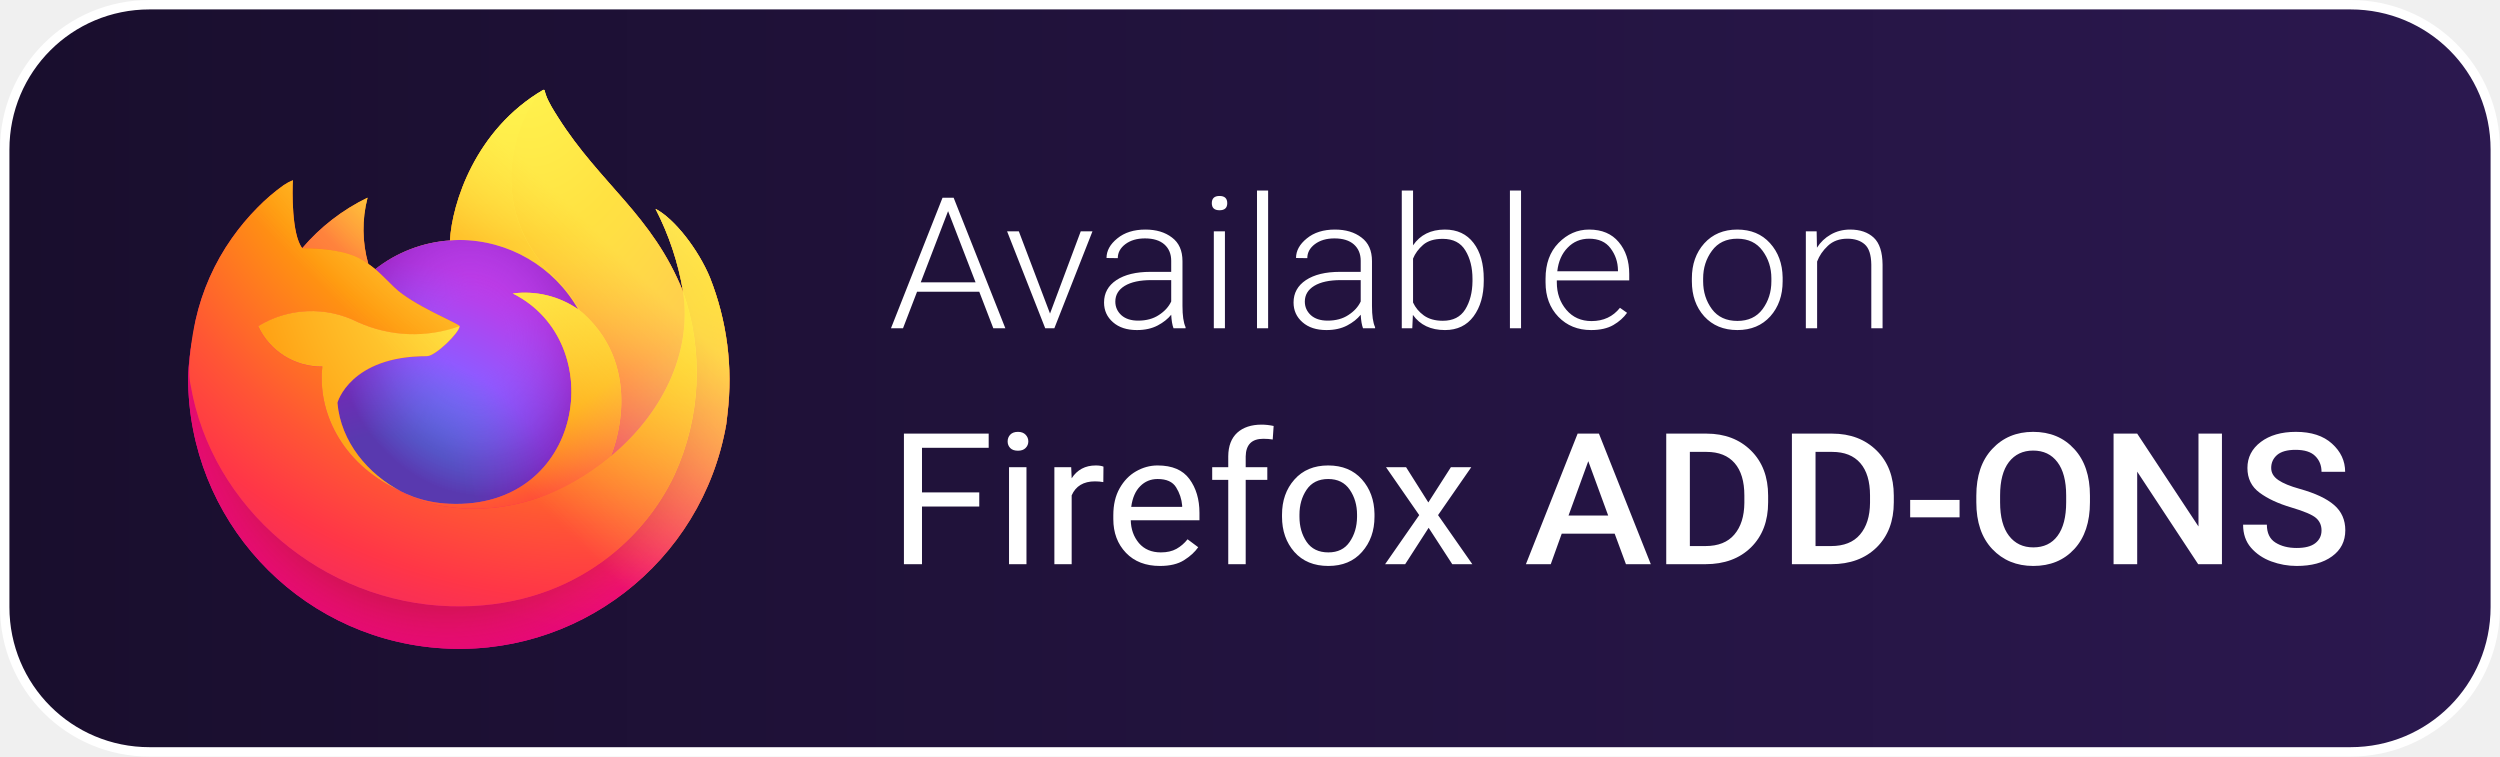
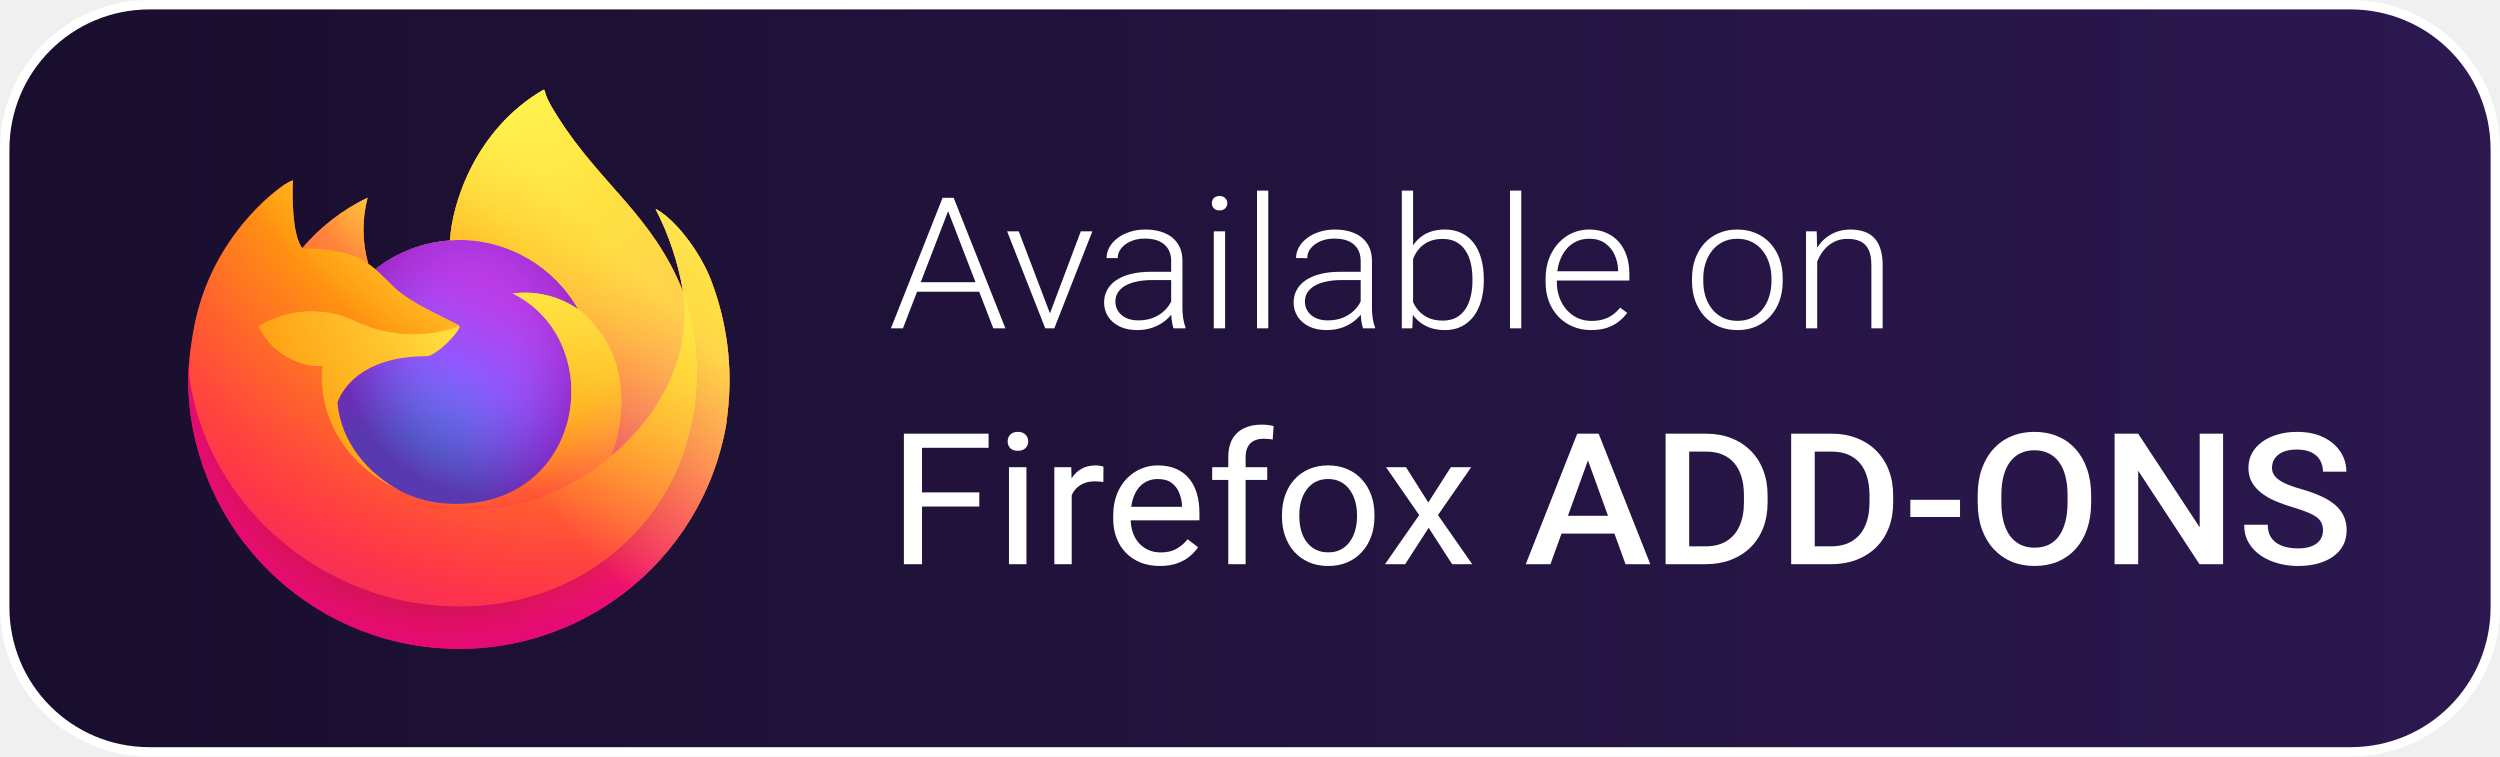
<svg xmlns="http://www.w3.org/2000/svg" xmlns:xlink="http://www.w3.org/1999/xlink" width="978.819" height="296.226" viewBox="0 0 258.979 78.376" version="1.1" id="svg5" xml:space="preserve">
  <defs id="defs2">
    <linearGradient id="linearGradient502">
      <stop style="stop-color:#190e2d;stop-opacity:1" offset="0" id="stop498" />
      <stop style="stop-color:#2b184f;stop-opacity:1" offset="1" id="stop500" />
    </linearGradient>
    <style id="style132">.a{fill:#d53;}.b{fill:#fff;}.c{fill:#ddd;}.d{fill:#fc0;}.e{fill:#6b5;}.f{fill:#4a4;}.g{fill:#148;}</style>
    <linearGradient xlink:href="#linearGradient502" id="linearGradient504" x1="2.0345053e-05" y1="39.688" x2="264.583" y2="39.688" gradientUnits="userSpaceOnUse" gradientTransform="matrix(0.9751334,0,0,0.9751334,3.289646,0.9868937)" />
    <radialGradient id="a" cx="-1186.91" cy="-517.676" r="90.78" gradientTransform="matrix(0.7246295,0,0,0.7246295,932.3886,398.4831)" gradientUnits="userSpaceOnUse">
      <stop offset="0" stop-color="#fff36e" id="stop1289" />
      <stop offset=".5" stop-color="#fc4055" id="stop1291" />
      <stop offset="1" stop-color="#e31587" id="stop1293" />
    </radialGradient>
    <radialGradient id="b" cx="-1251.812" cy="-513.921" r="53.726" gradientTransform="matrix(0.7246295,0,0,0.7246295,932.3886,398.4831)" gradientUnits="userSpaceOnUse">
      <stop offset=".001" stop-color="#c60084" id="stop1296" />
      <stop offset="1" stop-color="#fc4055" stop-opacity="0" id="stop1298" />
    </radialGradient>
    <radialGradient id="c" cx="-1179.15" cy="-522.842" r="106.599" gradientTransform="matrix(0.7246295,0,0,0.7246295,932.3886,398.4831)" gradientUnits="userSpaceOnUse">
      <stop offset="0" stop-color="#ffde67" stop-opacity=".6" id="stop1301" />
      <stop offset=".093" stop-color="#ffd966" stop-opacity=".581" id="stop1303" />
      <stop offset=".203" stop-color="#ffca65" stop-opacity=".525" id="stop1305" />
      <stop offset=".321" stop-color="#feb262" stop-opacity=".432" id="stop1307" />
      <stop offset=".446" stop-color="#fe8f5e" stop-opacity=".302" id="stop1309" />
      <stop offset=".573" stop-color="#fd6459" stop-opacity=".137" id="stop1311" />
      <stop offset=".664" stop-color="#fc4055" stop-opacity="0" id="stop1313" />
    </radialGradient>
    <radialGradient id="d" cx="42.285" cy="44.499" r="137.521" gradientTransform="matrix(0.7246295,0,0,0.7246295,20.48502,11.41787)" gradientUnits="userSpaceOnUse">
      <stop offset=".153" stop-color="#810220" id="stop1316" />
      <stop offset=".167" stop-color="#920b27" stop-opacity=".861" id="stop1318" />
      <stop offset=".216" stop-color="#cb2740" stop-opacity=".398" id="stop1320" />
      <stop offset=".253" stop-color="#ef394f" stop-opacity=".11" id="stop1322" />
      <stop offset=".272" stop-color="#fc4055" stop-opacity="0" id="stop1324" />
    </radialGradient>
    <radialGradient id="e" cx="31.878" cy="42.77" r="137.521" gradientTransform="matrix(0.7246295,0,0,0.7246295,20.48502,11.41787)" gradientUnits="userSpaceOnUse">
      <stop offset=".113" stop-color="#810220" id="stop1327" />
      <stop offset=".133" stop-color="#920b27" stop-opacity=".861" id="stop1329" />
      <stop offset=".204" stop-color="#cb2740" stop-opacity=".398" id="stop1331" />
      <stop offset=".257" stop-color="#ef394f" stop-opacity=".11" id="stop1333" />
      <stop offset=".284" stop-color="#fc4055" stop-opacity="0" id="stop1335" />
    </radialGradient>
    <linearGradient id="f" x1="-1212.61" y1="-525.103" x2="-1189.052" y2="-484.299" gradientTransform="matrix(0.7246295,0,0,0.7246295,932.3886,397.6346)" gradientUnits="userSpaceOnUse">
      <stop offset="0" stop-color="#ffbd4f" id="stop1338" />
      <stop offset=".508" stop-color="#ff9640" stop-opacity="0" id="stop1340" />
    </linearGradient>
    <radialGradient id="g" cx="-1255.933" cy="-77.395" r="88.863" gradientTransform="matrix(0.6949197,0,0,0.696369,943.5877,74.14398)" gradientUnits="userSpaceOnUse">
      <stop offset="0" stop-color="#ff9640" id="stop1343" />
      <stop offset=".8" stop-color="#fc4055" id="stop1345" />
    </radialGradient>
    <radialGradient id="h" cx="-1255.933" cy="-77.395" r="88.863" gradientTransform="matrix(0.6949197,0,0,0.696369,943.5877,74.14398)" gradientUnits="userSpaceOnUse">
      <stop offset=".084" stop-color="#ffde67" id="stop1348" />
      <stop offset=".147" stop-color="#ffdc66" stop-opacity=".968" id="stop1350" />
      <stop offset=".246" stop-color="#ffd562" stop-opacity=".879" id="stop1352" />
      <stop offset=".369" stop-color="#ffcb5d" stop-opacity=".734" id="stop1354" />
      <stop offset=".511" stop-color="#ffbc55" stop-opacity=".533" id="stop1356" />
      <stop offset=".667" stop-color="#ffaa4b" stop-opacity=".28" id="stop1358" />
      <stop offset=".822" stop-color="#ff9640" stop-opacity="0" id="stop1360" />
    </radialGradient>
    <radialGradient id="i" cx="49.941" cy="38.654" r="41.79" gradientTransform="matrix(0.1789835,0.7036153,-0.7326005,0.187679,76.05034,-2.897909)" gradientUnits="userSpaceOnUse">
      <stop offset=".363" stop-color="#fc4055" id="stop1363" />
      <stop offset=".443" stop-color="#fd604d" stop-opacity=".633" id="stop1365" />
      <stop offset=".545" stop-color="#fe8644" stop-opacity=".181" id="stop1367" />
      <stop offset=".59" stop-color="#ff9640" stop-opacity="0" id="stop1369" />
    </radialGradient>
    <radialGradient id="j" cx="42.737" cy="42.193" r="41.79" gradientTransform="matrix(0.7246295,0,0,0.7246295,20.48502,11.41787)" gradientUnits="userSpaceOnUse">
      <stop offset=".216" stop-color="#fc4055" stop-opacity=".8" id="stop1372" />
      <stop offset=".267" stop-color="#fd5251" stop-opacity=".633" id="stop1374" />
      <stop offset=".41" stop-color="#fe8345" stop-opacity=".181" id="stop1376" />
      <stop offset=".474" stop-color="#ff9640" stop-opacity="0" id="stop1378" />
    </radialGradient>
    <radialGradient id="k" cx="-1238.198" cy="-87.433" r="150.195" gradientTransform="matrix(0.6949197,0,0,0.696369,943.5877,74.14398)" gradientUnits="userSpaceOnUse">
      <stop offset=".054" stop-color="#fff36e" id="stop1381" />
      <stop offset=".457" stop-color="#ff9640" id="stop1383" />
      <stop offset=".639" stop-color="#ff9640" id="stop1385" />
    </radialGradient>
    <linearGradient id="l" x1="59.052" y1="7.083" x2="18.155" y2="77.92" gradientUnits="userSpaceOnUse" gradientTransform="matrix(0.7246295,0,0,0.7246295,20.48502,11.48671)">
      <stop offset="0" stop-color="#fff36e" stop-opacity=".8" id="stop1388" />
      <stop offset=".094" stop-color="#fff36e" stop-opacity=".699" id="stop1390" />
      <stop offset=".752" stop-color="#fff36e" stop-opacity="0" id="stop1392" />
    </linearGradient>
    <linearGradient id="m" x1="40.585" y1="-0.67" x2="62.3" y2="62.203" gradientUnits="userSpaceOnUse" gradientTransform="matrix(0.7246295,0,0,0.7246295,20.48502,11.48671)">
      <stop offset="0" stop-color="#b833e1" id="stop1395" />
      <stop offset=".371" stop-color="#9059ff" id="stop1397" />
      <stop offset=".614" stop-color="#5b6df8" id="stop1399" />
      <stop offset="1" stop-color="#0090ed" id="stop1401" />
    </linearGradient>
    <linearGradient id="n" x1="-1230.731" y1="-532.566" x2="-1190.37" y2="-492.205" gradientTransform="matrix(0.7246295,0,0,0.7246295,932.3886,397.6346)" gradientUnits="userSpaceOnUse">
      <stop offset=".805" stop-color="#722291" stop-opacity="0" id="stop1404" />
      <stop offset="1" stop-color="#592acb" stop-opacity=".5" id="stop1406" />
    </linearGradient>
    <linearGradient id="a-3" x1="70.79" x2="6.447" y1="12.39" y2="74.47" gradientTransform="translate(-1.3,-0.004086)" gradientUnits="userSpaceOnUse">
      <stop stop-color="#fff44f" offset=".048" id="stop1" />
      <stop stop-color="#ffe847" offset=".111" id="stop2" />
      <stop stop-color="#ffc830" offset=".225" id="stop3" />
      <stop stop-color="#ff980e" offset=".368" id="stop4" />
      <stop stop-color="#ff8b16" offset=".401" id="stop5" />
      <stop stop-color="#ff672a" offset=".462" id="stop6" />
      <stop stop-color="#ff3647" offset=".534" id="stop7" />
      <stop stop-color="#e31587" offset=".705" id="stop8" />
    </linearGradient>
    <radialGradient id="b-6" cx="-7907" cy="-8515" r="80.8" gradientTransform="translate(7974,8524)" gradientUnits="userSpaceOnUse">
      <stop stop-color="#ffbd4f" offset=".129" id="stop9" />
      <stop stop-color="#ffac31" offset=".186" id="stop10" />
      <stop stop-color="#ff9d17" offset=".247" id="stop11" />
      <stop stop-color="#ff980e" offset=".283" id="stop12" />
      <stop stop-color="#ff563b" offset=".403" id="stop13" />
      <stop stop-color="#ff3750" offset=".467" id="stop14" />
      <stop stop-color="#f5156c" offset=".71" id="stop15" />
      <stop stop-color="#eb0878" offset=".782" id="stop16" />
      <stop stop-color="#e50080" offset=".86" id="stop17" />
    </radialGradient>
    <radialGradient id="c-7" cx="-7937" cy="-8482" r="80.8" gradientTransform="translate(7974,8524)" gradientUnits="userSpaceOnUse">
      <stop stop-color="#960e18" offset=".3" id="stop18" />
      <stop stop-color="#b11927" stop-opacity=".74" offset=".351" id="stop19" />
      <stop stop-color="#db293d" stop-opacity=".343" offset=".435" id="stop20" />
      <stop stop-color="#f5334b" stop-opacity=".094" offset=".497" id="stop21" />
      <stop stop-color="#ff3750" stop-opacity="0" offset=".53" id="stop22" />
    </radialGradient>
    <radialGradient id="d-5" cx="-7927" cy="-8533" r="58.53" gradientTransform="translate(7974,8524)" gradientUnits="userSpaceOnUse">
      <stop stop-color="#fff44f" offset=".132" id="stop23" />
      <stop stop-color="#ffdc3e" offset=".252" id="stop24" />
      <stop stop-color="#ff9d12" offset=".506" id="stop25" />
      <stop stop-color="#ff980e" offset=".526" id="stop26" />
    </radialGradient>
    <radialGradient id="e-3" cx="-7946" cy="-8461" r="38.47" gradientTransform="translate(7974,8524)" gradientUnits="userSpaceOnUse">
      <stop stop-color="#3a8ee6" offset=".353" id="stop27" />
      <stop stop-color="#5c79f0" offset=".472" id="stop28" />
      <stop stop-color="#9059ff" offset=".669" id="stop29" />
      <stop stop-color="#c139e6" offset="1" id="stop30" />
    </radialGradient>
    <radialGradient id="f-5" cx="-7936" cy="-8492" r="20.4" gradientTransform="matrix(0.972,-0.235,0.275,1.138,10090,7834)" gradientUnits="userSpaceOnUse">
      <stop stop-color="#9059ff" stop-opacity="0" offset=".206" id="stop31" />
      <stop stop-color="#8c4ff3" stop-opacity=".064" offset=".278" id="stop32" />
      <stop stop-color="#7716a8" stop-opacity=".45" offset=".747" id="stop33" />
      <stop stop-color="#6e008b" stop-opacity=".6" offset=".975" id="stop34" />
    </radialGradient>
    <radialGradient id="g-6" cx="-7938" cy="-8518" r="27.68" gradientTransform="translate(7974,8524)" gradientUnits="userSpaceOnUse">
      <stop stop-color="#ffe226" offset="0" id="stop35" />
      <stop stop-color="#ffdb27" offset=".121" id="stop36" />
      <stop stop-color="#ffc82a" offset=".295" id="stop37" />
      <stop stop-color="#ffa930" offset=".502" id="stop38" />
      <stop stop-color="#ff7e37" offset=".732" id="stop39" />
      <stop stop-color="#ff7139" offset=".792" id="stop40" />
    </radialGradient>
    <radialGradient id="h-2" cx="-7916" cy="-8536" r="118.1" gradientTransform="translate(7974,8524)" gradientUnits="userSpaceOnUse">
      <stop stop-color="#fff44f" offset=".113" id="stop41" />
      <stop stop-color="#ff980e" offset=".456" id="stop42" />
      <stop stop-color="#ff5634" offset=".622" id="stop43" />
      <stop stop-color="#ff3647" offset=".716" id="stop44" />
      <stop stop-color="#e31587" offset=".904" id="stop45" />
    </radialGradient>
    <radialGradient id="i-9" cx="-7927" cy="-8523" r="86.5" gradientTransform="matrix(0.105,0.995,-0.653,0.069,-4685,8470)" gradientUnits="userSpaceOnUse">
      <stop stop-color="#fff44f" offset="0" id="stop46" />
      <stop stop-color="#ffe847" offset=".06" id="stop47" />
      <stop stop-color="#ffc830" offset=".168" id="stop48" />
      <stop stop-color="#ff980e" offset=".304" id="stop49" />
      <stop stop-color="#ff8b16" offset=".356" id="stop50" />
      <stop stop-color="#ff672a" offset=".455" id="stop51" />
      <stop stop-color="#ff3647" offset=".57" id="stop52" />
      <stop stop-color="#e31587" offset=".737" id="stop53" />
    </radialGradient>
    <radialGradient id="j-1" cx="-7938" cy="-8508" r="73.72" gradientTransform="translate(7974,8524)" gradientUnits="userSpaceOnUse">
      <stop stop-color="#fff44f" offset=".137" id="stop54" />
      <stop stop-color="#ff980e" offset=".48" id="stop55" />
      <stop stop-color="#ff5634" offset=".592" id="stop56" />
      <stop stop-color="#ff3647" offset=".655" id="stop57" />
      <stop stop-color="#e31587" offset=".904" id="stop58" />
    </radialGradient>
    <radialGradient id="k-2" cx="-7919" cy="-8504" r="80.69" gradientTransform="translate(7974,8524)" gradientUnits="userSpaceOnUse">
      <stop stop-color="#fff44f" offset=".094" id="stop59" />
      <stop stop-color="#ffe141" offset=".231" id="stop60" />
      <stop stop-color="#ffaf1e" offset=".509" id="stop61" />
      <stop stop-color="#ff980e" offset=".626" id="stop62" />
    </radialGradient>
    <linearGradient id="l-7" x1="70.01" x2="15.27" y1="12.06" y2="66.81" gradientTransform="translate(-1.3,-0.004086)" gradientUnits="userSpaceOnUse">
      <stop stop-color="#fff44f" stop-opacity=".8" offset=".167" id="stop63" />
      <stop stop-color="#fff44f" stop-opacity=".634" offset=".266" id="stop64" />
      <stop stop-color="#fff44f" stop-opacity=".217" offset=".489" id="stop65" />
      <stop stop-color="#fff44f" stop-opacity="0" offset=".6" id="stop66" />
    </linearGradient>
  </defs>
  <g id="layer1" transform="translate(-2.802099,-0.4993272)">
    <path id="rect353" style="fill:url(#linearGradient504);stroke:#ffffff;stroke-width:0.975;stroke-linecap:round;stroke-linejoin:round;stroke-opacity:1" d="M 18.29,0.987 H 246.294 c 8.31,0 15,6.69 15,15 v 47.401 c 0,8.31 -6.69,15 -15,15 H 18.29 c -8.31,0 -15,-6.69 -15,-15 V 15.987 c 0,-8.31 6.69,-15 15,-15 z" />
-     <text xml:space="preserve" style="font-style:normal;font-weight:normal;font-size:19.466px;line-height:1.25;font-family:sans-serif;fill:#ffffff;fill-opacity:1;stroke:none;stroke-width:0.487" x="92.612" y="35.321" id="text1234" transform="scale(1.023548,0.9769939)">
-       <tspan id="tspan1232" style="font-style:normal;font-variant:normal;font-weight:300;font-stretch:normal;font-family:Roboto;-inkscape-font-specification:'Roboto Light';fill:#ffffff;stroke-width:0.487" x="92.612" y="35.321">Available on</tspan>
-       <tspan style="font-style:normal;font-variant:normal;font-weight:normal;font-stretch:normal;font-family:Roboto;-inkscape-font-specification:Roboto;fill:#ffffff;stroke-width:0.487" x="92.612" y="60.332" id="tspan1236">Firefox <tspan style="font-style:normal;font-variant:normal;font-weight:500;font-stretch:normal;font-family:Roboto;-inkscape-font-specification:'Roboto Medium'" id="tspan1635">ADD-ONS</tspan>
-       </tspan>
-     </text>
+     <g id="text1234" style="font-size:19.466px;line-height:1.25;fill:#ffffff;stroke-width:0.487" transform="scale(1.023548,0.9769939)" aria-label="Available on&#10;Firefox ADD-ONS">
+       <path style="font-weight:300;font-family:Roboto;-inkscape-font-specification:'Roboto Light'" d="m 98.914,22.309 -4.79,13.012 h -1.217 L 98.135,21.482 h 0.855 z M 103.267,35.321 98.477,22.309 98.41,21.482 h 0.846 l 5.237,13.839 z m -0.846,-4.885 v 1.007 h -7.357 v -1.007 z m 6.406,3.783 3.298,-9.182 h 1.169 l -3.849,10.284 h -0.827 z m -2.984,-9.182 3.346,9.21 0.171,1.074 h -0.836 l -3.859,-10.284 z m 15.426,8.44 V 28.174 q 0,-0.732 -0.304,-1.264 -0.304,-0.532 -0.893,-0.817 -0.589,-0.285 -1.454,-0.285 -0.798,0 -1.426,0.285 -0.618,0.276 -0.979,0.751 -0.352,0.466 -0.352,1.036 l -1.131,-0.009 q 0,-0.58 0.276,-1.122 0.285,-0.542 0.808,-0.969 0.523,-0.428 1.245,-0.675 0.732,-0.257 1.616,-0.257 1.093,0 1.929,0.371 0.846,0.371 1.321,1.112 0.485,0.741 0.485,1.863 v 4.971 q 0,0.532 0.076,1.103 0.086,0.57 0.238,0.931 v 0.124 h -1.217 q -0.114,-0.342 -0.181,-0.855 -0.057,-0.523 -0.057,-0.988 z m 0.266,-4.144 0.019,0.874 h -2.224 q -0.874,0 -1.568,0.162 -0.684,0.152 -1.16,0.447 -0.475,0.295 -0.732,0.722 -0.247,0.418 -0.247,0.95 0,0.551 0.276,1.007 0.276,0.456 0.798,0.722 0.523,0.266 1.236,0.266 0.941,0 1.663,-0.342 0.732,-0.352 1.207,-0.922 0.475,-0.57 0.637,-1.245 l 0.494,0.656 q -0.124,0.466 -0.456,0.969 -0.323,0.504 -0.846,0.941 -0.513,0.428 -1.226,0.703 -0.703,0.266 -1.606,0.266 -0.998,0 -1.749,-0.38 -0.751,-0.39 -1.16,-1.046 -0.409,-0.665 -0.409,-1.502 0,-0.751 0.323,-1.35 0.323,-0.608 0.931,-1.027 0.608,-0.428 1.473,-0.646 0.874,-0.228 1.958,-0.228 z m 5.19,-4.296 v 10.284 h -1.141 V 25.037 Z m -1.34,-2.975 q 0,-0.323 0.2,-0.542 0.209,-0.228 0.58,-0.228 0.361,0 0.57,0.228 0.219,0.219 0.219,0.542 0,0.314 -0.219,0.542 -0.209,0.219 -0.57,0.219 -0.371,0 -0.58,-0.219 -0.2,-0.228 -0.2,-0.542 z m 5.712,-1.34 v 14.599 h -1.141 v -14.599 z m 9.353,12.755 V 28.174 q 0,-0.732 -0.304,-1.264 -0.304,-0.532 -0.893,-0.817 -0.589,-0.285 -1.454,-0.285 -0.798,0 -1.426,0.285 -0.618,0.276 -0.979,0.751 -0.352,0.466 -0.352,1.036 l -1.131,-0.009 q 0,-0.58 0.276,-1.122 0.285,-0.542 0.808,-0.969 0.523,-0.428 1.245,-0.675 0.732,-0.257 1.616,-0.257 1.093,0 1.929,0.371 0.846,0.371 1.321,1.112 0.485,0.741 0.485,1.863 v 4.971 q 0,0.532 0.076,1.103 0.086,0.57 0.238,0.931 v 0.124 h -1.217 q -0.114,-0.342 -0.181,-0.855 -0.057,-0.523 -0.057,-0.988 z m 0.266,-4.144 0.019,0.874 h -2.224 q -0.874,0 -1.568,0.162 -0.684,0.152 -1.16,0.447 -0.475,0.295 -0.732,0.722 -0.247,0.418 -0.247,0.95 0,0.551 0.276,1.007 0.276,0.456 0.798,0.722 0.523,0.266 1.236,0.266 0.941,0 1.663,-0.342 0.732,-0.352 1.207,-0.922 0.475,-0.57 0.637,-1.245 l 0.494,0.656 q -0.124,0.466 -0.456,0.969 -0.323,0.504 -0.846,0.941 -0.513,0.428 -1.226,0.703 -0.703,0.266 -1.606,0.266 -0.998,0 -1.749,-0.38 -0.751,-0.39 -1.16,-1.046 -0.409,-0.665 -0.409,-1.502 0,-0.751 0.323,-1.35 0.323,-0.608 0.931,-1.027 0.608,-0.428 1.473,-0.646 0.874,-0.228 1.958,-0.228 z m 3.897,-8.611 h 1.141 V 33.325 l -0.076,1.996 h -1.065 z m 8.298,9.362 v 0.2 q 0,1.15 -0.266,2.11 -0.257,0.95 -0.76,1.654 -0.504,0.694 -1.236,1.084 -0.732,0.38 -1.663,0.38 -0.922,0 -1.635,-0.295 -0.713,-0.295 -1.217,-0.827 -0.504,-0.532 -0.817,-1.264 -0.304,-0.732 -0.418,-1.597 v -2.538 q 0.143,-0.931 0.456,-1.692 0.314,-0.76 0.808,-1.312 0.504,-0.551 1.198,-0.846 0.703,-0.295 1.606,-0.295 0.941,0 1.673,0.371 0.741,0.361 1.245,1.055 0.504,0.684 0.76,1.654 0.266,0.96 0.266,2.158 z m -1.15,0.2 v -0.2 q 0,-0.903 -0.171,-1.673 -0.171,-0.77 -0.542,-1.34 -0.361,-0.58 -0.931,-0.903 -0.57,-0.323 -1.369,-0.323 -0.817,0 -1.388,0.276 -0.57,0.266 -0.95,0.713 -0.371,0.437 -0.589,0.96 -0.219,0.523 -0.323,1.027 v 2.946 q 0.162,0.722 0.561,1.35 0.399,0.618 1.065,1.007 0.675,0.38 1.644,0.38 0.779,0 1.34,-0.314 0.57,-0.323 0.931,-0.893 0.371,-0.58 0.542,-1.35 0.181,-0.77 0.181,-1.663 z m 4.942,-9.562 v 14.599 h -1.141 v -14.599 z m 7.081,14.789 q -1.008,0 -1.853,-0.371 -0.846,-0.371 -1.464,-1.046 -0.618,-0.675 -0.96,-1.597 -0.342,-0.931 -0.342,-2.034 v -0.409 q 0,-1.188 0.352,-2.148 0.361,-0.96 0.969,-1.644 0.618,-0.694 1.407,-1.055 0.798,-0.361 1.682,-0.361 0.979,0 1.73,0.352 0.76,0.342 1.283,0.979 0.523,0.627 0.789,1.492 0.266,0.855 0.266,1.891 v 0.694 h -7.784 v -0.979 h 6.644 v -0.124 q -0.019,-0.865 -0.352,-1.616 -0.323,-0.76 -0.969,-1.236 -0.637,-0.475 -1.606,-0.475 -0.732,0 -1.331,0.304 -0.599,0.304 -1.036,0.874 -0.428,0.561 -0.665,1.34 -0.238,0.77 -0.238,1.711 v 0.409 q 0,0.846 0.257,1.587 0.257,0.741 0.722,1.302 0.466,0.551 1.112,0.874 0.646,0.314 1.435,0.314 0.903,0 1.606,-0.333 0.713,-0.342 1.274,-1.074 l 0.713,0.551 q -0.342,0.494 -0.836,0.912 -0.494,0.409 -1.188,0.665 -0.694,0.247 -1.616,0.247 z m 10.199,-5.18 v -0.304 q 0,-1.122 0.323,-2.072 0.333,-0.95 0.931,-1.644 0.599,-0.694 1.445,-1.074 0.846,-0.39 1.882,-0.39 1.046,0 1.891,0.39 0.855,0.38 1.454,1.074 0.608,0.694 0.931,1.644 0.323,0.95 0.323,2.072 v 0.304 q 0,1.122 -0.323,2.072 -0.323,0.941 -0.931,1.644 -0.599,0.694 -1.445,1.084 -0.836,0.38 -1.882,0.38 -1.046,0 -1.891,-0.38 -0.846,-0.39 -1.454,-1.084 -0.599,-0.703 -0.931,-1.644 -0.323,-0.95 -0.323,-2.072 z m 1.141,-0.304 v 0.304 q 0,0.846 0.219,1.606 0.228,0.751 0.665,1.34 0.447,0.58 1.093,0.922 0.646,0.333 1.483,0.333 0.836,0 1.473,-0.333 0.646,-0.342 1.084,-0.922 0.437,-0.589 0.656,-1.34 0.228,-0.76 0.228,-1.606 v -0.304 q 0,-0.836 -0.228,-1.587 -0.219,-0.751 -0.665,-1.34 -0.437,-0.589 -1.084,-0.931 -0.646,-0.342 -1.483,-0.342 -0.827,0 -1.473,0.342 -0.637,0.342 -1.084,0.931 -0.437,0.589 -0.665,1.34 -0.219,0.751 -0.219,1.587 z m 11.529,-2.794 v 8.088 H 185.521 V 25.037 h 1.084 z m -0.247,2.31 -0.504,-0.285 q 0.048,-0.912 0.361,-1.711 0.314,-0.798 0.846,-1.407 0.542,-0.608 1.274,-0.95 0.732,-0.342 1.616,-0.342 0.77,0 1.378,0.209 0.608,0.209 1.026,0.665 0.428,0.447 0.646,1.169 0.228,0.713 0.228,1.73 v 6.701 h -1.141 v -6.71 q 0,-1.055 -0.295,-1.654 -0.295,-0.608 -0.836,-0.865 -0.542,-0.257 -1.283,-0.257 -0.817,0 -1.435,0.361 -0.608,0.352 -1.027,0.922 -0.409,0.561 -0.627,1.207 -0.219,0.637 -0.228,1.217 z" id="path1" />
+       <path style="font-family:Roboto;-inkscape-font-specification:Roboto" d="M 96.053,46.493 V 60.332 H 94.219 V 46.493 Z m 5.798,6.226 v 1.502 h -6.197 v -1.502 z m 0.941,-6.226 v 1.502 h -7.138 v -1.502 z m 3.83,3.555 V 60.332 h -1.768 V 50.048 Z m -1.901,-2.728 q 0,-0.428 0.257,-0.722 0.266,-0.295 0.779,-0.295 0.504,0 0.77,0.295 0.276,0.295 0.276,0.722 0,0.409 -0.276,0.703 -0.266,0.285 -0.77,0.285 -0.513,0 -0.779,-0.285 -0.257,-0.295 -0.257,-0.703 z m 6.482,4.344 v 8.668 h -1.758 V 50.048 h 1.711 z m 3.213,-1.673 -0.009,1.635 q -0.219,-0.048 -0.418,-0.057 -0.19,-0.019 -0.437,-0.019 -0.608,0 -1.074,0.19 -0.466,0.19 -0.789,0.532 -0.323,0.342 -0.513,0.817 -0.181,0.466 -0.238,1.027 l -0.494,0.285 q 0,-0.931 0.181,-1.749 0.19,-0.817 0.58,-1.445 0.39,-0.637 0.988,-0.988 0.608,-0.361 1.445,-0.361 0.19,0 0.437,0.048 0.247,0.038 0.342,0.086 z m 5.712,10.531 q -1.074,0 -1.948,-0.361 -0.865,-0.371 -1.492,-1.036 -0.618,-0.665 -0.95,-1.578 -0.333,-0.912 -0.333,-1.996 v -0.399 q 0,-1.255 0.371,-2.234 0.371,-0.988 1.008,-1.673 0.637,-0.684 1.445,-1.036 0.808,-0.352 1.673,-0.352 1.103,0 1.901,0.38 0.808,0.38 1.321,1.065 0.513,0.675 0.76,1.597 0.247,0.912 0.247,1.996 v 0.789 h -7.68 V 54.249 h 5.921 v -0.133 q -0.038,-0.684 -0.285,-1.331 -0.238,-0.646 -0.76,-1.065 -0.523,-0.418 -1.426,-0.418 -0.599,0 -1.103,0.257 -0.504,0.247 -0.865,0.741 -0.361,0.494 -0.561,1.207 -0.2,0.713 -0.2,1.644 v 0.399 q 0,0.732 0.2,1.378 0.209,0.637 0.599,1.122 0.399,0.485 0.96,0.76 0.57,0.276 1.293,0.276 0.931,0 1.578,-0.38 0.646,-0.38 1.131,-1.017 l 1.065,0.846 q -0.333,0.504 -0.846,0.96 -0.513,0.456 -1.264,0.741 -0.741,0.285 -1.758,0.285 z m 8.678,-0.19 h -1.758 V 48.964 q 0,-1.112 0.399,-1.872 0.409,-0.77 1.169,-1.16 0.76,-0.399 1.806,-0.399 0.304,0 0.608,0.038 0.314,0.038 0.608,0.114 l -0.095,1.435 q -0.2,-0.048 -0.456,-0.067 -0.247,-0.019 -0.494,-0.019 -0.561,0 -0.969,0.228 -0.399,0.219 -0.608,0.646 -0.209,0.428 -0.209,1.055 z m 2.186,-10.284 v 1.35 h -5.57 v -1.35 z m 1.492,5.256 v -0.219 q 0,-1.112 0.323,-2.063 0.323,-0.96 0.931,-1.663 0.608,-0.713 1.473,-1.103 0.865,-0.399 1.939,-0.399 1.084,0 1.948,0.399 0.874,0.39 1.483,1.103 0.618,0.703 0.941,1.663 0.323,0.95 0.323,2.063 v 0.219 q 0,1.112 -0.323,2.063 -0.323,0.95 -0.941,1.663 -0.608,0.703 -1.473,1.103 -0.855,0.39 -1.939,0.39 -1.084,0 -1.948,-0.39 -0.865,-0.399 -1.483,-1.103 -0.608,-0.713 -0.931,-1.663 -0.323,-0.95 -0.323,-2.063 z m 1.758,-0.219 v 0.219 q 0,0.77 0.181,1.454 0.181,0.675 0.542,1.198 0.371,0.523 0.922,0.827 0.551,0.295 1.283,0.295 0.722,0 1.264,-0.295 0.551,-0.304 0.912,-0.827 0.361,-0.523 0.542,-1.198 0.19,-0.684 0.19,-1.454 v -0.219 q 0,-0.76 -0.19,-1.435 -0.181,-0.684 -0.551,-1.207 -0.361,-0.532 -0.912,-0.836 -0.542,-0.304 -1.274,-0.304 -0.722,0 -1.274,0.304 -0.542,0.304 -0.912,0.836 -0.361,0.523 -0.542,1.207 -0.181,0.675 -0.181,1.435 z m 10.797,-5.037 2.253,3.745 2.281,-3.745 h 2.063 l -3.365,5.076 3.469,5.209 h -2.034 l -2.376,-3.859 -2.376,3.859 h -2.043 l 3.46,-5.209 -3.355,-5.076 z" id="path2" />
+       <path style="font-weight:500;font-family:Roboto;-inkscape-font-specification:'Roboto Medium'" d="m 163.793,48.337 -4.135,11.995 h -2.5 l 5.209,-13.839 h 1.597 z m 3.46,11.995 -4.144,-11.995 -0.181,-1.844 h 1.606 l 5.228,13.839 z m -0.2,-5.133 v 1.891 h -7.528 v -1.891 z m 8.279,5.133 h -2.956 l 0.019,-1.891 h 2.937 q 1.283,0 2.148,-0.561 0.874,-0.561 1.312,-1.606 0.447,-1.046 0.447,-2.49 v -0.751 q 0,-1.122 -0.257,-1.986 -0.247,-0.865 -0.741,-1.454 -0.485,-0.589 -1.198,-0.893 -0.703,-0.304 -1.625,-0.304 h -3.099 v -1.901 h 3.099 q 1.378,0 2.519,0.466 1.141,0.456 1.967,1.321 0.836,0.865 1.283,2.072 0.447,1.207 0.447,2.699 v 0.732 q 0,1.492 -0.447,2.699 -0.447,1.207 -1.283,2.072 -0.836,0.855 -1.996,1.321 -1.15,0.456 -2.576,0.456 z m -1.635,-13.839 V 60.332 h -2.386 V 46.493 Z m 14.343,13.839 h -2.956 l 0.019,-1.891 h 2.937 q 1.283,0 2.148,-0.561 0.874,-0.561 1.312,-1.606 0.447,-1.046 0.447,-2.49 v -0.751 q 0,-1.122 -0.257,-1.986 -0.247,-0.865 -0.741,-1.454 -0.485,-0.589 -1.198,-0.893 -0.703,-0.304 -1.625,-0.304 h -3.099 v -1.901 h 3.099 q 1.378,0 2.519,0.466 1.141,0.456 1.967,1.321 0.836,0.865 1.283,2.072 0.447,1.207 0.447,2.699 v 0.732 q 0,1.492 -0.447,2.699 -0.447,1.207 -1.283,2.072 -0.836,0.855 -1.996,1.321 -1.15,0.456 -2.576,0.456 z m -1.635,-13.839 V 60.332 h -2.386 V 46.493 Z m 14.704,7.014 v 1.825 h -5.028 v -1.825 z m 13.269,-0.475 v 0.76 q 0,1.568 -0.409,2.813 -0.409,1.245 -1.169,2.12 -0.751,0.874 -1.806,1.34 -1.055,0.456 -2.338,0.456 -1.274,0 -2.329,-0.456 -1.046,-0.466 -1.815,-1.34 -0.77,-0.874 -1.198,-2.12 -0.418,-1.245 -0.418,-2.813 V 53.032 q 0,-1.568 0.418,-2.804 0.418,-1.245 1.179,-2.12 0.77,-0.884 1.815,-1.34 1.055,-0.466 2.329,-0.466 1.283,0 2.338,0.466 1.055,0.456 1.815,1.34 0.76,0.874 1.169,2.12 0.418,1.236 0.418,2.804 z m -2.386,0.76 v -0.779 q 0,-1.16 -0.228,-2.044 -0.219,-0.893 -0.656,-1.492 -0.428,-0.608 -1.055,-0.912 -0.627,-0.314 -1.416,-0.314 -0.789,0 -1.407,0.314 -0.618,0.304 -1.055,0.912 -0.428,0.599 -0.656,1.492 -0.228,0.884 -0.228,2.044 v 0.779 q 0,1.16 0.228,2.053 0.228,0.893 0.665,1.511 0.447,0.608 1.065,0.922 0.618,0.304 1.407,0.304 0.798,0 1.416,-0.304 0.618,-0.314 1.046,-0.922 0.428,-0.618 0.646,-1.511 0.228,-0.893 0.228,-2.053 z m 15.74,-7.3 V 60.332 h -2.386 l -6.207,-9.913 V 60.332 H 216.753 V 46.493 h 2.386 l 6.226,9.932 v -9.932 z m 10.113,10.275 q 0,-0.428 -0.133,-0.76 -0.124,-0.333 -0.447,-0.608 -0.323,-0.276 -0.912,-0.532 -0.58,-0.266 -1.483,-0.542 -0.988,-0.304 -1.825,-0.675 -0.827,-0.38 -1.445,-0.874 -0.618,-0.504 -0.96,-1.15 -0.342,-0.656 -0.342,-1.511 0,-0.846 0.352,-1.54 0.361,-0.694 1.017,-1.198 0.665,-0.513 1.568,-0.789 0.903,-0.285 1.996,-0.285 1.54,0 2.652,0.57 1.122,0.57 1.72,1.53 0.608,0.96 0.608,2.12 h -2.367 q 0,-0.684 -0.295,-1.207 -0.285,-0.532 -0.874,-0.836 -0.58,-0.304 -1.473,-0.304 -0.846,0 -1.407,0.257 -0.561,0.257 -0.836,0.694 -0.276,0.437 -0.276,0.988 0,0.39 0.181,0.713 0.181,0.314 0.551,0.589 0.371,0.266 0.931,0.504 0.561,0.238 1.321,0.456 1.15,0.342 2.005,0.76 0.855,0.409 1.426,0.931 0.57,0.523 0.855,1.188 0.285,0.656 0.285,1.492 0,0.874 -0.352,1.578 -0.352,0.694 -1.007,1.188 -0.646,0.485 -1.559,0.751 -0.903,0.257 -2.015,0.257 -0.998,0 -1.967,-0.266 -0.96,-0.266 -1.749,-0.808 -0.789,-0.551 -1.255,-1.369 -0.466,-0.827 -0.466,-1.929 h 2.386 q 0,0.675 0.228,1.15 0.238,0.475 0.656,0.779 0.418,0.295 0.969,0.437 0.561,0.143 1.198,0.143 0.836,0 1.397,-0.238 0.57,-0.238 0.855,-0.665 0.285,-0.428 0.285,-0.988 z" id="path3" />
+     </g>
    <g transform="matrix(0.7244428,0,0,0.7244428,22.28673,9.808719)" id="g77" style="display:inline">
      <path d="m 74.62,26.83 c -1.684,-4.052 -5.1,-8.427 -7.775,-9.81 a 40.27,40.27 0 0 1 3.925,11.76 l 0.007,0.065 C 66.395,17.925 58.967,13.515 52.897,3.925 52.59,3.44 52.283,2.954 51.984,2.441 51.813,2.148 51.676,1.884 51.557,1.641 a 7.053,7.053 0 0 1 -0.578,-1.535 0.1,0.1 0 0 0 -0.088,-0.1 0.138,0.138 0 0 0 -0.073,0 c -0.005,0 -0.013,0.009 -0.019,0.011 -0.006,0.002 -0.019,0.011 -0.028,0.015 l 0.015,-0.026 c -9.735,5.7 -13.04,16.25 -13.34,21.53 a 19.39,19.39 0 0 0 -10.67,4.111 11.59,11.59 0 0 0 -1,-0.758 17.97,17.97 0 0 1 -0.109,-9.473 28.7,28.7 0 0 0 -9.329,7.21 H 16.32 c -1.536,-1.947 -1.428,-8.367 -1.34,-9.708 a 6.928,6.928 0 0 0 -1.294,0.687 28.22,28.22 0 0 0 -3.788,3.245 33.84,33.84 0 0 0 -3.623,4.347 v 0.006 -0.007 a 32.73,32.73 0 0 0 -5.2,11.74 l -0.052,0.256 c -0.073,0.341 -0.336,2.049 -0.381,2.42 0,0.029 -0.006,0.056 -0.009,0.085 A 36.94,36.94 0 0 0 0.004,41.04 v 0.2 a 38.76,38.76 0 0 0 76.95,6.554 c 0.065,-0.5 0.118,-0.995 0.176,-1.5 A 39.86,39.86 0 0 0 74.616,26.824 Z M 29.95,57.17 c 0.181,0.087 0.351,0.181 0.537,0.264 l 0.027,0.017 Q 30.232,57.316 29.95,57.17 Z m 8.878,-23.38 m 31.95,-4.934 v -0.037 l 0.007,0.041 z" fill="url(#a)" id="path66" style="fill:url(#a-3)" />
      <path d="m 74.62,26.83 c -1.684,-4.052 -5.1,-8.427 -7.775,-9.81 a 40.27,40.27 0 0 1 3.925,11.76 v 0.037 l 0.007,0.041 a 35.1,35.1 0 0 1 -1.206,26.16 c -4.442,9.531 -15.19,19.3 -32.02,18.82 -18.18,-0.515 -34.2,-14.01 -37.19,-31.68 -0.545,-2.787 0,-4.2 0.274,-6.465 a 28.88,28.88 0 0 0 -0.623,5.348 v 0.2 a 38.76,38.76 0 0 0 76.95,6.554 c 0.065,-0.5 0.118,-0.995 0.176,-1.5 a 39.86,39.86 0 0 0 -2.514,-19.47 z" fill="url(#b)" id="path67" style="fill:url(#b-6)" />
      <path d="m 74.62,26.83 c -1.684,-4.052 -5.1,-8.427 -7.775,-9.81 a 40.27,40.27 0 0 1 3.925,11.76 v 0.037 l 0.007,0.041 a 35.1,35.1 0 0 1 -1.206,26.16 c -4.442,9.531 -15.19,19.3 -32.02,18.82 -18.18,-0.515 -34.2,-14.01 -37.19,-31.68 -0.545,-2.787 0,-4.2 0.274,-6.465 a 28.88,28.88 0 0 0 -0.623,5.348 v 0.2 a 38.76,38.76 0 0 0 76.95,6.554 c 0.065,-0.5 0.118,-0.995 0.176,-1.5 a 39.86,39.86 0 0 0 -2.514,-19.47 z" fill="url(#c)" id="path68" style="fill:url(#c-7)" />
      <path d="m 55.78,31.38 c 0.084,0.059 0.162,0.118 0.241,0.177 a 21.1,21.1 0 0 0 -3.6,-4.695 C 40.371,14.812 49.264,0.742 50.763,0.022 L 50.778,0 c -9.735,5.7 -13.04,16.25 -13.34,21.53 0.452,-0.031 0.9,-0.069 1.362,-0.069 a 19.56,19.56 0 0 1 16.98,9.917 z" fill="url(#d)" id="path69" style="fill:url(#d-5)" />
      <path d="m 38.82,33.79 c -0.064,0.964 -3.47,4.289 -4.661,4.289 -11.02,0 -12.81,6.667 -12.81,6.667 0.488,5.614 4.4,10.24 9.129,12.68 0.216,0.112 0.435,0.213 0.654,0.312 q 0.569,0.252 1.138,0.466 a 17.24,17.24 0 0 0 5.043,0.973 c 19.32,0.906 23.06,-23.1 9.119,-30.07 a 13.38,13.38 0 0 1 9.345,2.269 19.56,19.56 0 0 0 -16.98,-9.917 c -0.46,0 -0.91,0.038 -1.362,0.069 a 19.39,19.39 0 0 0 -10.67,4.111 c 0.591,0.5 1.258,1.168 2.663,2.553 2.63,2.591 9.375,5.275 9.39,5.59 z" fill="url(#e)" id="path70" style="fill:url(#e-3)" />
      <path d="m 38.82,33.79 c -0.064,0.964 -3.47,4.289 -4.661,4.289 -11.02,0 -12.81,6.667 -12.81,6.667 0.488,5.614 4.4,10.24 9.129,12.68 0.216,0.112 0.435,0.213 0.654,0.312 q 0.569,0.252 1.138,0.466 a 17.24,17.24 0 0 0 5.043,0.973 c 19.32,0.906 23.06,-23.1 9.119,-30.07 a 13.38,13.38 0 0 1 9.345,2.269 19.56,19.56 0 0 0 -16.98,-9.917 c -0.46,0 -0.91,0.038 -1.362,0.069 a 19.39,19.39 0 0 0 -10.67,4.111 c 0.591,0.5 1.258,1.168 2.663,2.553 2.63,2.591 9.375,5.275 9.39,5.59 z" fill="url(#f)" id="path71" style="fill:url(#f-5)" />
      <path d="m 24.96,24.36 c 0.314,0.2 0.573,0.374 0.8,0.531 a 17.97,17.97 0 0 1 -0.109,-9.473 28.7,28.7 0 0 0 -9.329,7.21 c 0.189,-0.005 5.811,-0.106 8.638,1.732 z" fill="url(#g)" id="path72" style="fill:url(#g-6)" />
      <path d="m 0.354,42.16 c 2.991,17.67 19.01,31.17 37.19,31.68 16.83,0.476 27.58,-9.294 32.02,-18.82 A 35.1,35.1 0 0 0 70.77,28.86 v -0.037 c 0,-0.029 -0.006,-0.046 0,-0.037 l 0.007,0.065 c 1.375,8.977 -3.191,17.67 -10.33,23.56 l -0.022,0.05 c -13.91,11.33 -27.22,6.834 -29.91,5 Q 30.233,57.326 29.951,57.18 C 21.842,53.304 18.491,45.92 19.211,39.58 a 9.953,9.953 0 0 1 -9.181,-5.775 14.62,14.62 0 0 1 14.25,-0.572 19.3,19.3 0 0 0 14.55,0.572 c -0.015,-0.315 -6.76,-3 -9.39,-5.59 -1.405,-1.385 -2.072,-2.052 -2.663,-2.553 a 11.59,11.59 0 0 0 -1,-0.758 c -0.23,-0.157 -0.489,-0.327 -0.8,-0.531 -2.827,-1.838 -8.449,-1.737 -8.635,-1.732 h -0.018 c -1.536,-1.947 -1.428,-8.367 -1.34,-9.708 A 6.928,6.928 0 0 0 13.69,13.62 28.22,28.22 0 0 0 9.902,16.865 33.84,33.84 0 0 0 6.264,21.202 v 0.006 -0.007 a 32.73,32.73 0 0 0 -5.2,11.74 C 1.045,33.02 -0.332,39.04 0.347,42.162 Z" fill="url(#h)" id="path73" style="fill:url(#h-2)" />
      <path d="m 52.42,26.86 a 21.1,21.1 0 0 1 3.6,4.7 c 0.213,0.161 0.412,0.321 0.581,0.476 8.787,8.1 4.183,19.55 3.84,20.36 7.138,-5.881 11.7,-14.58 10.33,-23.56 C 66.387,17.906 58.951,13.496 52.891,3.906 52.584,3.421 52.277,2.935 51.978,2.422 51.807,2.129 51.67,1.865 51.551,1.622 a 7.053,7.053 0 0 1 -0.578,-1.535 0.1,0.1 0 0 0 -0.088,-0.1 0.138,0.138 0 0 0 -0.073,0 c -0.005,0 -0.013,0.009 -0.019,0.011 -0.006,0.002 -0.019,0.011 -0.028,0.015 -1.499,0.711 -10.39,14.79 1.66,26.83 z" fill="url(#i)" id="path74" style="fill:url(#i-9)" />
      <path d="M 56.6,32.04 C 56.431,31.885 56.232,31.725 56.019,31.564 55.94,31.505 55.862,31.446 55.778,31.387 a 13.38,13.38 0 0 0 -9.345,-2.269 c 13.94,6.97 10.2,30.97 -9.119,30.07 a 17.24,17.24 0 0 1 -5.043,-0.973 q -0.569,-0.213 -1.138,-0.466 c -0.219,-0.1 -0.438,-0.2 -0.654,-0.312 l 0.027,0.017 c 2.694,1.839 16,6.332 29.91,-5 l 0.022,-0.05 c 0.347,-0.81 4.951,-12.26 -3.84,-20.36 z" fill="url(#j)" id="path75" style="fill:url(#j-1)" />
      <path d="m 21.35,44.74 c 0,0 1.789,-6.667 12.81,-6.667 1.191,0 4.6,-3.325 4.661,-4.289 a 19.3,19.3 0 0 1 -14.55,-0.572 14.62,14.62 0 0 0 -14.25,0.572 9.953,9.953 0 0 0 9.181,5.775 c -0.718,6.337 2.632,13.72 10.74,17.6 0.181,0.087 0.351,0.181 0.537,0.264 -4.733,-2.445 -8.641,-7.069 -9.129,-12.68 z" fill="url(#k)" id="path76" style="fill:url(#k-2)" />
      <path d="m 74.62,26.83 c -1.684,-4.052 -5.1,-8.427 -7.775,-9.81 a 40.27,40.27 0 0 1 3.925,11.76 l 0.007,0.065 C 66.395,17.925 58.967,13.515 52.897,3.925 52.59,3.44 52.283,2.954 51.984,2.441 51.813,2.148 51.676,1.884 51.557,1.641 a 7.053,7.053 0 0 1 -0.578,-1.535 0.1,0.1 0 0 0 -0.088,-0.1 0.138,0.138 0 0 0 -0.073,0 c -0.005,0 -0.013,0.009 -0.019,0.011 -0.006,0.002 -0.019,0.011 -0.028,0.015 l 0.015,-0.026 c -9.735,5.7 -13.04,16.25 -13.34,21.53 0.452,-0.031 0.9,-0.069 1.362,-0.069 a 19.56,19.56 0 0 1 16.98,9.917 13.38,13.38 0 0 0 -9.345,-2.269 c 13.94,6.97 10.2,30.97 -9.119,30.07 a 17.24,17.24 0 0 1 -5.043,-0.973 q -0.569,-0.213 -1.138,-0.466 c -0.219,-0.1 -0.438,-0.2 -0.654,-0.312 l 0.027,0.017 Q 30.234,57.316 29.952,57.17 c 0.181,0.087 0.351,0.181 0.537,0.264 -4.733,-2.446 -8.641,-7.07 -9.129,-12.68 0,0 1.789,-6.667 12.81,-6.667 1.191,0 4.6,-3.325 4.661,-4.289 -0.015,-0.315 -6.76,-3 -9.39,-5.59 -1.405,-1.385 -2.072,-2.052 -2.663,-2.553 a 11.59,11.59 0 0 0 -1,-0.758 17.97,17.97 0 0 1 -0.109,-9.473 28.7,28.7 0 0 0 -9.329,7.21 h -0.018 c -1.536,-1.947 -1.428,-8.367 -1.34,-9.708 A 6.928,6.928 0 0 0 13.688,13.613 28.22,28.22 0 0 0 9.9,16.858 33.84,33.84 0 0 0 6.277,21.205 v 0.006 -0.007 a 32.73,32.73 0 0 0 -5.2,11.74 L 1.025,33.2 c -0.073,0.341 -0.4,2.073 -0.447,2.445 a 45.09,45.09 0 0 0 -0.572,5.403 v 0.2 a 38.76,38.76 0 0 0 76.95,6.554 c 0.065,-0.5 0.118,-0.995 0.176,-1.5 a 39.86,39.86 0 0 0 -2.514,-19.47 z m -3.845,1.991 0.007,0.041 z" fill="url(#l)" id="path77" style="fill:url(#l-7)" />
    </g>
  </g>
</svg>
